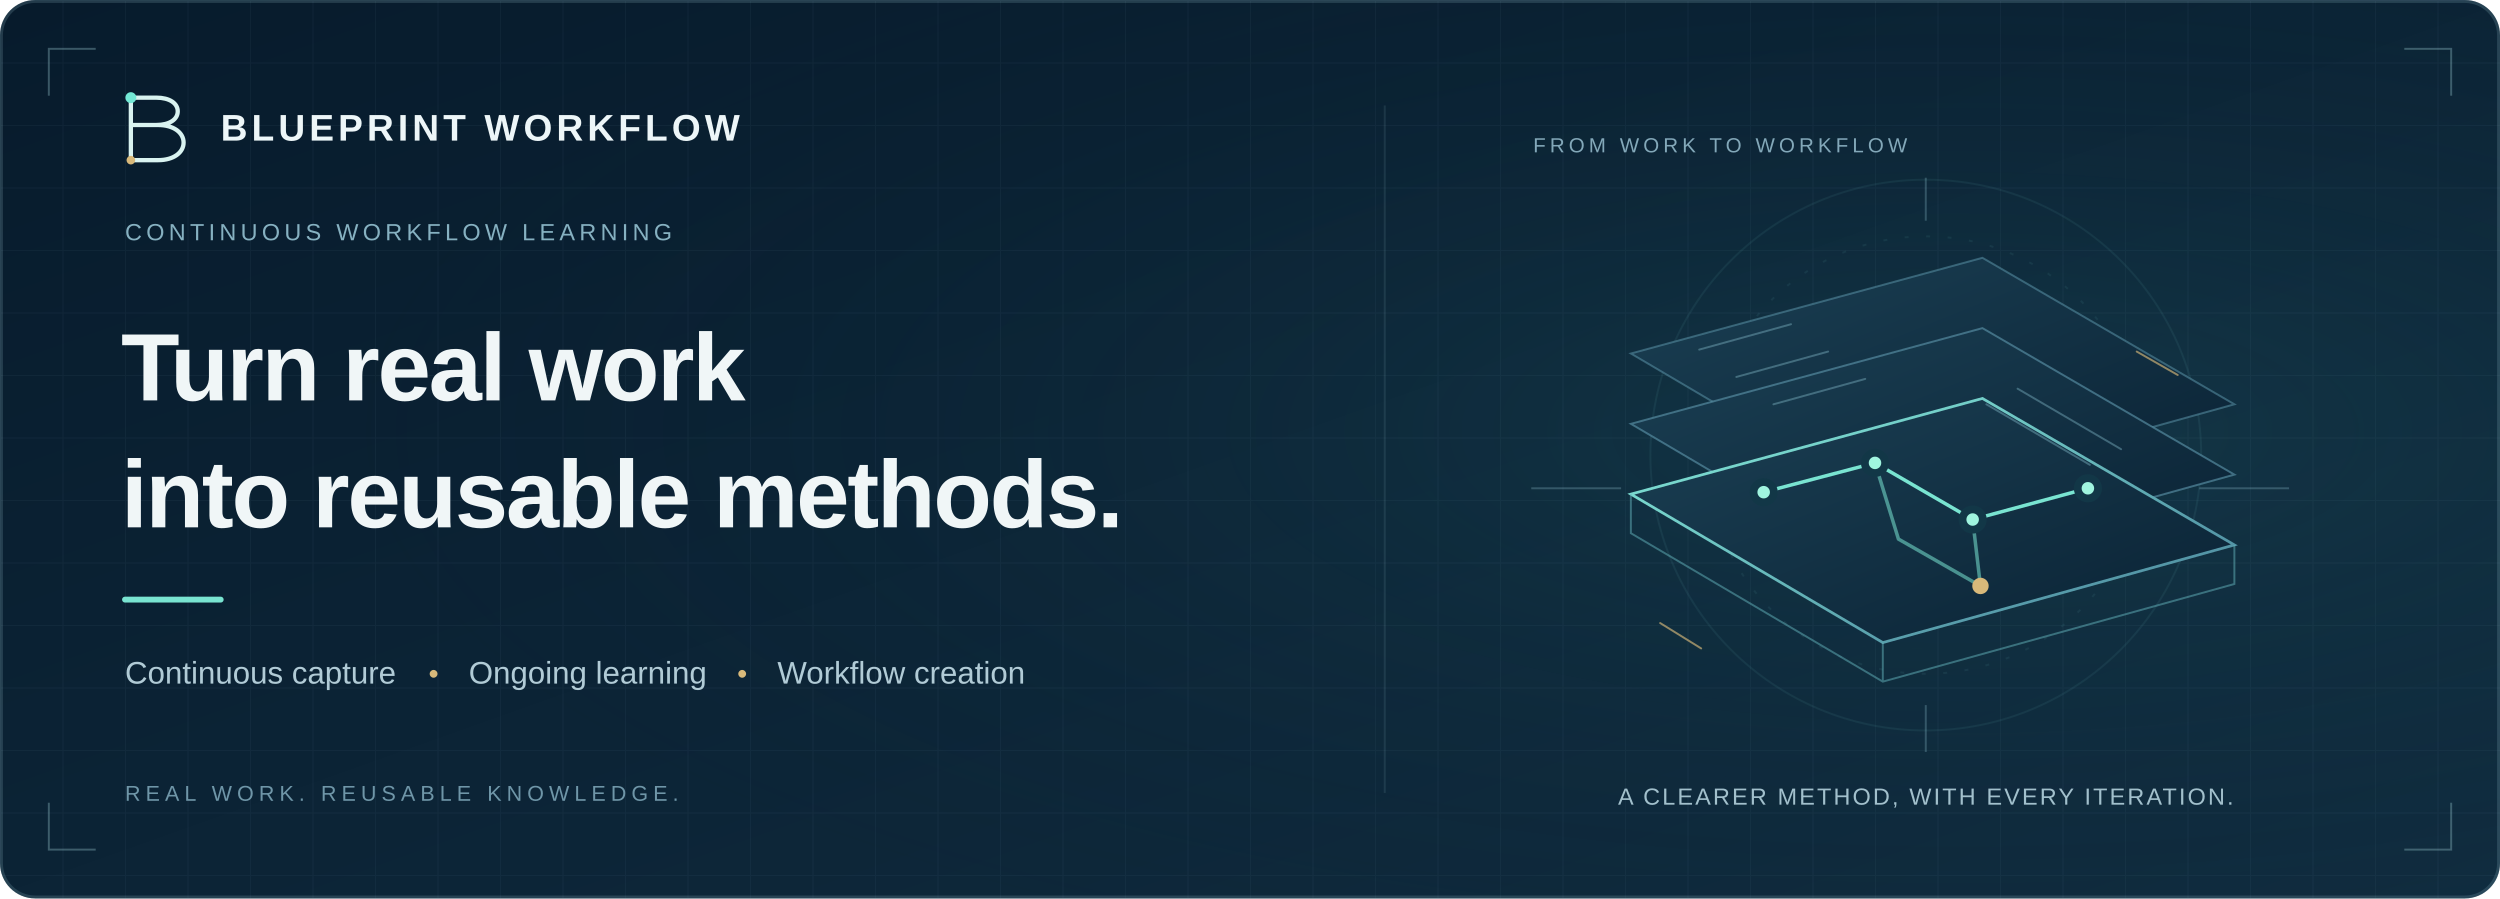
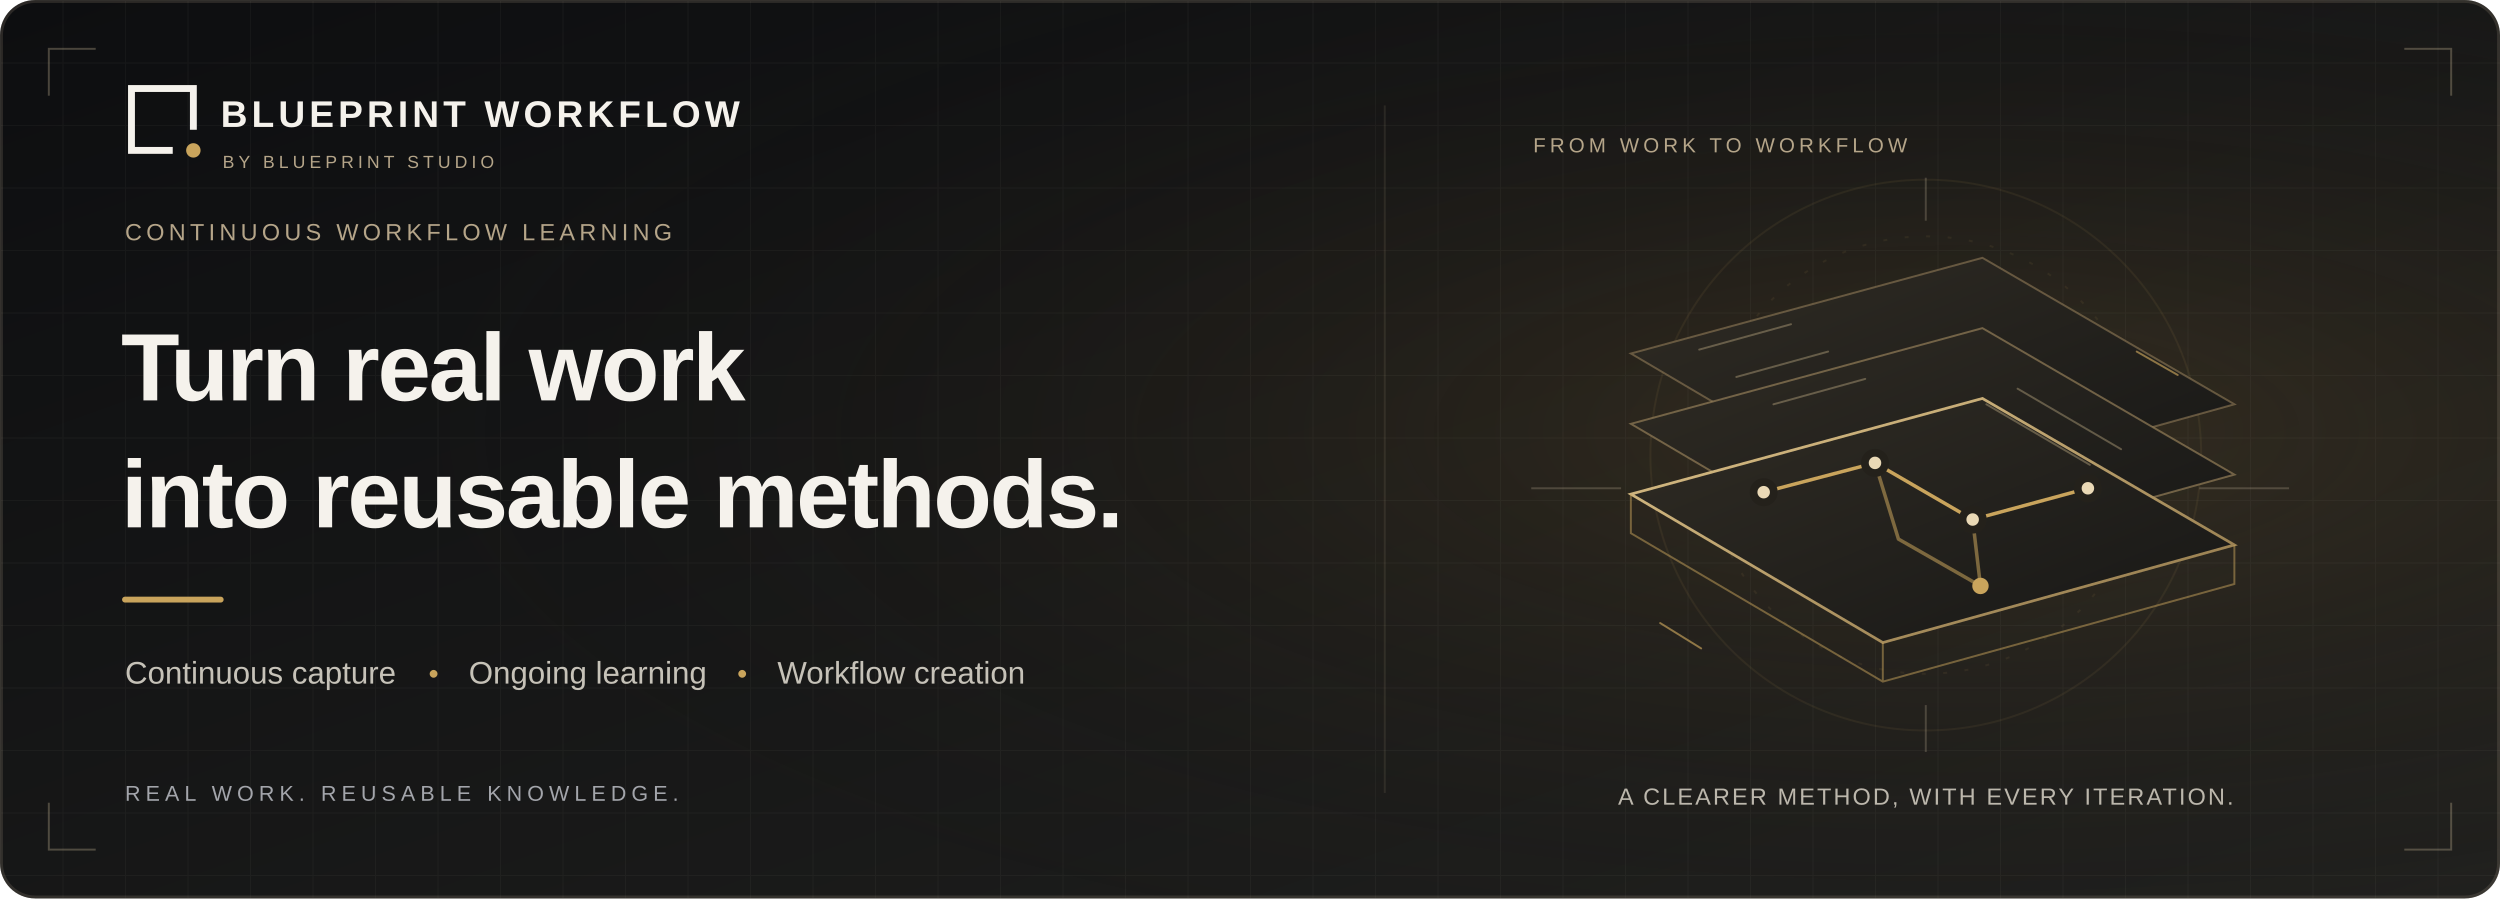
<svg xmlns="http://www.w3.org/2000/svg" width="1280" height="460" viewBox="0 0 1280 460" role="img" aria-labelledby="title desc">
  <defs>
    <linearGradient id="bg" x1="0" y1="0" x2="1" y2="1">
-       <stop stop-color="#071b2c" />
-       <stop offset="1" stop-color="#102c3f" />
+       <stop stop-color="#0d0e10" />
+       <stop offset="1" stop-color="#20201e" />
    </linearGradient>
    <radialGradient id="light" cx=".78" cy=".48" r=".66">
-       <stop stop-color="#29737c" stop-opacity=".22" />
-       <stop offset="1" stop-color="#071b2c" stop-opacity="0" />
+       <stop stop-color="#9c783b" stop-opacity=".22" />
+       <stop offset="1" stop-color="#0d0e10" stop-opacity="0" />
    </radialGradient>
    <linearGradient id="line" x1="0" y1="0" x2="1" y2="1">
-       <stop stop-color="#85eedb" />
-       <stop offset="1" stop-color="#477f99" />
+       <stop stop-color="#dfc48b" />
+       <stop offset="1" stop-color="#8d7447" />
    </linearGradient>
    <pattern id="grid" width="32" height="32" patternUnits="userSpaceOnUse">
-       <path d="M32 0H0v32" fill="none" stroke="#b0d8df" stroke-opacity=".045" />
+       <path d="M32 0H0v32" fill="none" stroke="#ddd1bb" stroke-opacity=".045" />
    </pattern>
    <linearGradient id="plate" x1="0" y1="0" x2="1" y2="1">
-       <stop stop-color="#1b4054" />
-       <stop offset="1" stop-color="#0a2234" />
+       <stop stop-color="#302c24" />
+       <stop offset="1" stop-color="#171716" />
    </linearGradient>
  </defs>
  <rect width="1280" height="460" rx="18" fill="url(#bg)" />
  <rect width="1280" height="460" rx="18" fill="url(#light)" />
  <rect width="1280" height="460" rx="18" fill="url(#grid)" />
-   <rect x=".75" y=".75" width="1278.5" height="458.5" rx="17.25" fill="none" stroke="#a3d1db" stroke-opacity=".18" stroke-width="1.5" />
-   <g fill="none" stroke="#a5d9df" stroke-opacity=".32">
+   <rect x=".75" y=".75" width="1278.5" height="458.5" rx="17.25" fill="none" stroke="#b2a58b" stroke-opacity=".18" stroke-width="1.5" />
+   <g fill="none" stroke="#c9b997" stroke-opacity=".32">
    <path d="M25 49V25h24M1231 25h24v24M25 411v24h24M1231 435h24v-24" />
    <path d="M709 54v352" stroke-opacity=".11" />
  </g>
-   <g transform="translate(62 47)" fill="none" stroke-linecap="round" stroke-linejoin="round">
-     <path d="M5 3v32h14c8 0 13-4 13-9s-5-9-13-9H5m0-14h13c7 0 11 3 11 7s-4 7-11 7" stroke="#d9f3f0" stroke-width="2.2" />
-     <circle cx="5" cy="3" r="2.8" fill="#73e8d5" stroke="none" />
-     <circle cx="5" cy="35" r="2.2" fill="#d8b97a" stroke="none" />
+   <g transform="translate(55 33) scale(.88)">
+     <path d="M50 38V14H14V50H38" fill="none" stroke="#f5f2ec" stroke-width="4" />
+     <circle cx="50" cy="50" r="4.2" fill="#c9a45c" />
  </g>
-   <text x="113" y="72" fill="#edf6f8" font-family="Arial,Helvetica,sans-serif" font-size="19" font-weight="600" letter-spacing="2.1">BLUEPRINT WORKFLOW</text>
-   <text x="64" y="123" fill="#86b1c1" font-family="Arial,Helvetica,sans-serif" font-size="12" letter-spacing="2.2">CONTINUOUS WORKFLOW LEARNING</text>
-   <g fill="#f0f6f7" font-family="Arial,Helvetica,sans-serif" font-size="49" font-weight="600" letter-spacing="-1.1">
+   <text x="113" y="65" fill="#f5f2ec" font-family="Arial,Helvetica,sans-serif" font-size="19" font-weight="600" letter-spacing="2.1">BLUEPRINT WORKFLOW</text>
+   <text x="114" y="86" fill="#b5a589" font-family="Arial,Helvetica,sans-serif" font-size="9" letter-spacing="2.1">BY BLUEPRINT STUDIO</text>
+   <text x="64" y="123" fill="#b5a589" font-family="Arial,Helvetica,sans-serif" font-size="12" letter-spacing="2.2">CONTINUOUS WORKFLOW LEARNING</text>
+   <g fill="#f5f2ec" font-family="Arial,Helvetica,sans-serif" font-size="49" font-weight="600" letter-spacing="-1.1">
    <text x="62" y="205">Turn real work</text>
    <text x="62" y="270">into reusable methods.</text>
  </g>
-   <path d="M64 307h49" stroke="#79e4d1" stroke-width="3" stroke-linecap="round" />
-   <text x="64" y="350" fill="#b1cbd6" font-family="Arial,Helvetica,sans-serif" font-size="16">Continuous capture</text>
-   <circle cx="222" cy="345" r="2" fill="#d8b97a" />
-   <text x="240" y="350" fill="#b1cbd6" font-family="Arial,Helvetica,sans-serif" font-size="16">Ongoing learning</text>
-   <circle cx="380" cy="345" r="2" fill="#d8b97a" />
-   <text x="398" y="350" fill="#b1cbd6" font-family="Arial,Helvetica,sans-serif" font-size="16">Workflow creation</text>
-   <text x="64" y="410" fill="#6f96a8" font-family="Arial,Helvetica,sans-serif" font-size="11" letter-spacing="2.6">REAL WORK. REUSABLE KNOWLEDGE.</text>
+   <path d="M64 307h49" stroke="#c9a45c" stroke-width="3" stroke-linecap="round" />
+   <text x="64" y="350" fill="#c6c2b8" font-family="Arial,Helvetica,sans-serif" font-size="16">Continuous capture</text>
+   <circle cx="222" cy="345" r="2" fill="#c9a45c" />
+   <text x="240" y="350" fill="#c6c2b8" font-family="Arial,Helvetica,sans-serif" font-size="16">Ongoing learning</text>
+   <circle cx="380" cy="345" r="2" fill="#c9a45c" />
+   <text x="398" y="350" fill="#c6c2b8" font-family="Arial,Helvetica,sans-serif" font-size="16">Workflow creation</text>
+   <text x="64" y="410" fill="#a3a5ab" font-family="Arial,Helvetica,sans-serif" font-size="11" letter-spacing="2.6">REAL WORK. REUSABLE KNOWLEDGE.</text>
  <g transform="translate(768 64)">
-     <text x="17" y="14" fill="#83a8b9" font-family="Arial,Helvetica,sans-serif" font-size="10.5" letter-spacing="2.1">FROM WORK TO WORKFLOW</text>
-     <circle cx="218" cy="169" r="141" fill="none" stroke="#77c9c8" stroke-opacity=".08" />
-     <circle cx="218" cy="169" r="112" fill="none" stroke="#77c9c8" stroke-opacity=".08" stroke-dasharray="2 9" />
-     <path d="M16 186h46m296 0h46M218 27v22m0 248v24" fill="none" stroke="#94c7d2" stroke-opacity=".28" />
-     <path d="M67 117 247 68l129 75-180 50Z" fill="url(#plate)" stroke="#5a91a6" stroke-opacity=".55" />
-     <path d="M67 153 247 104l129 75-180 50Z" fill="url(#plate)" stroke="#5a91a6" stroke-opacity=".65" />
+     <text x="17" y="14" fill="#b5a589" font-family="Arial,Helvetica,sans-serif" font-size="10.5" letter-spacing="2.1">FROM WORK TO WORKFLOW</text>
+     <circle cx="218" cy="169" r="141" fill="none" stroke="#c9a45c" stroke-opacity=".08" />
+     <circle cx="218" cy="169" r="112" fill="none" stroke="#c9a45c" stroke-opacity=".08" stroke-dasharray="2 9" />
+     <path d="M16 186h46m296 0h46M218 27v22m0 248v24" fill="none" stroke="#b7aa8f" stroke-opacity=".28" />
+     <path d="M67 117 247 68l129 75-180 50Z" fill="url(#plate)" stroke="#9b845d" stroke-opacity=".55" />
+     <path d="M67 153 247 104l129 75-180 50Z" fill="url(#plate)" stroke="#9b845d" stroke-opacity=".65" />
    <path d="M67 189 247 140l129 75-180 50Z" fill="url(#plate)" stroke="url(#line)" stroke-width="1.4" />
-     <path d="M67 189v20l129 76 180-50v-20M196 265v20" fill="none" stroke="#65b5bc" stroke-opacity=".5" />
-     <g fill="none" stroke="#79e4d1" stroke-width="1.8" stroke-linecap="round" stroke-linejoin="round">
+     <path d="M67 189v20l129 76 180-50v-20M196 265v20" fill="none" stroke="#c9a45c" stroke-opacity=".5" />
+     <g fill="none" stroke="#c9a45c" stroke-width="1.8" stroke-linecap="round" stroke-linejoin="round">
      <path d="m135 188 57-15 50 29 59-16" />
      <path d="m192 173 12 39 42 24" stroke-opacity=".55" />
      <path d="m242 202 4 34" stroke-opacity=".55" />
    </g>
-     <g fill="#a0f5df" stroke="#123747" stroke-width="4">
+     <g fill="#ead9b6" stroke="#24211b" stroke-width="4">
      <circle cx="135" cy="188" r="5.2" />
      <circle cx="192" cy="173" r="5.2" />
      <circle cx="242" cy="202" r="5.2" />
      <circle cx="301" cy="186" r="5.2" />
    </g>
-     <circle cx="246" cy="236" r="4.2" fill="#d8b97a" />
-     <g fill="none" stroke="#7bafbf" stroke-opacity=".45" stroke-linecap="round">
+     <circle cx="246" cy="236" r="4.2" fill="#c9a45c" />
+     <g fill="none" stroke="#b4a27e" stroke-opacity=".45" stroke-linecap="round">
      <path d="m102 115 47-13m-28 27 47-13m-28 27 47-13" />
      <path d="m265 135 53 31m-69-23 53 31" />
-       <path d="m82 255 21 13m223-152 21 12" stroke="#d8b97a" stroke-opacity=".65" />
+       <path d="m82 255 21 13m223-152 21 12" stroke="#c9a45c" stroke-opacity=".65" />
    </g>
-     <text x="218" y="348" text-anchor="middle" fill="#a2c0cc" font-family="Arial,Helvetica,sans-serif" font-size="12" letter-spacing="1.1">A CLEARER METHOD, WITH EVERY ITERATION.</text>
+     <text x="218" y="348" text-anchor="middle" fill="#bcb7ac" font-family="Arial,Helvetica,sans-serif" font-size="12" letter-spacing="1.1">A CLEARER METHOD, WITH EVERY ITERATION.</text>
  </g>
</svg>
